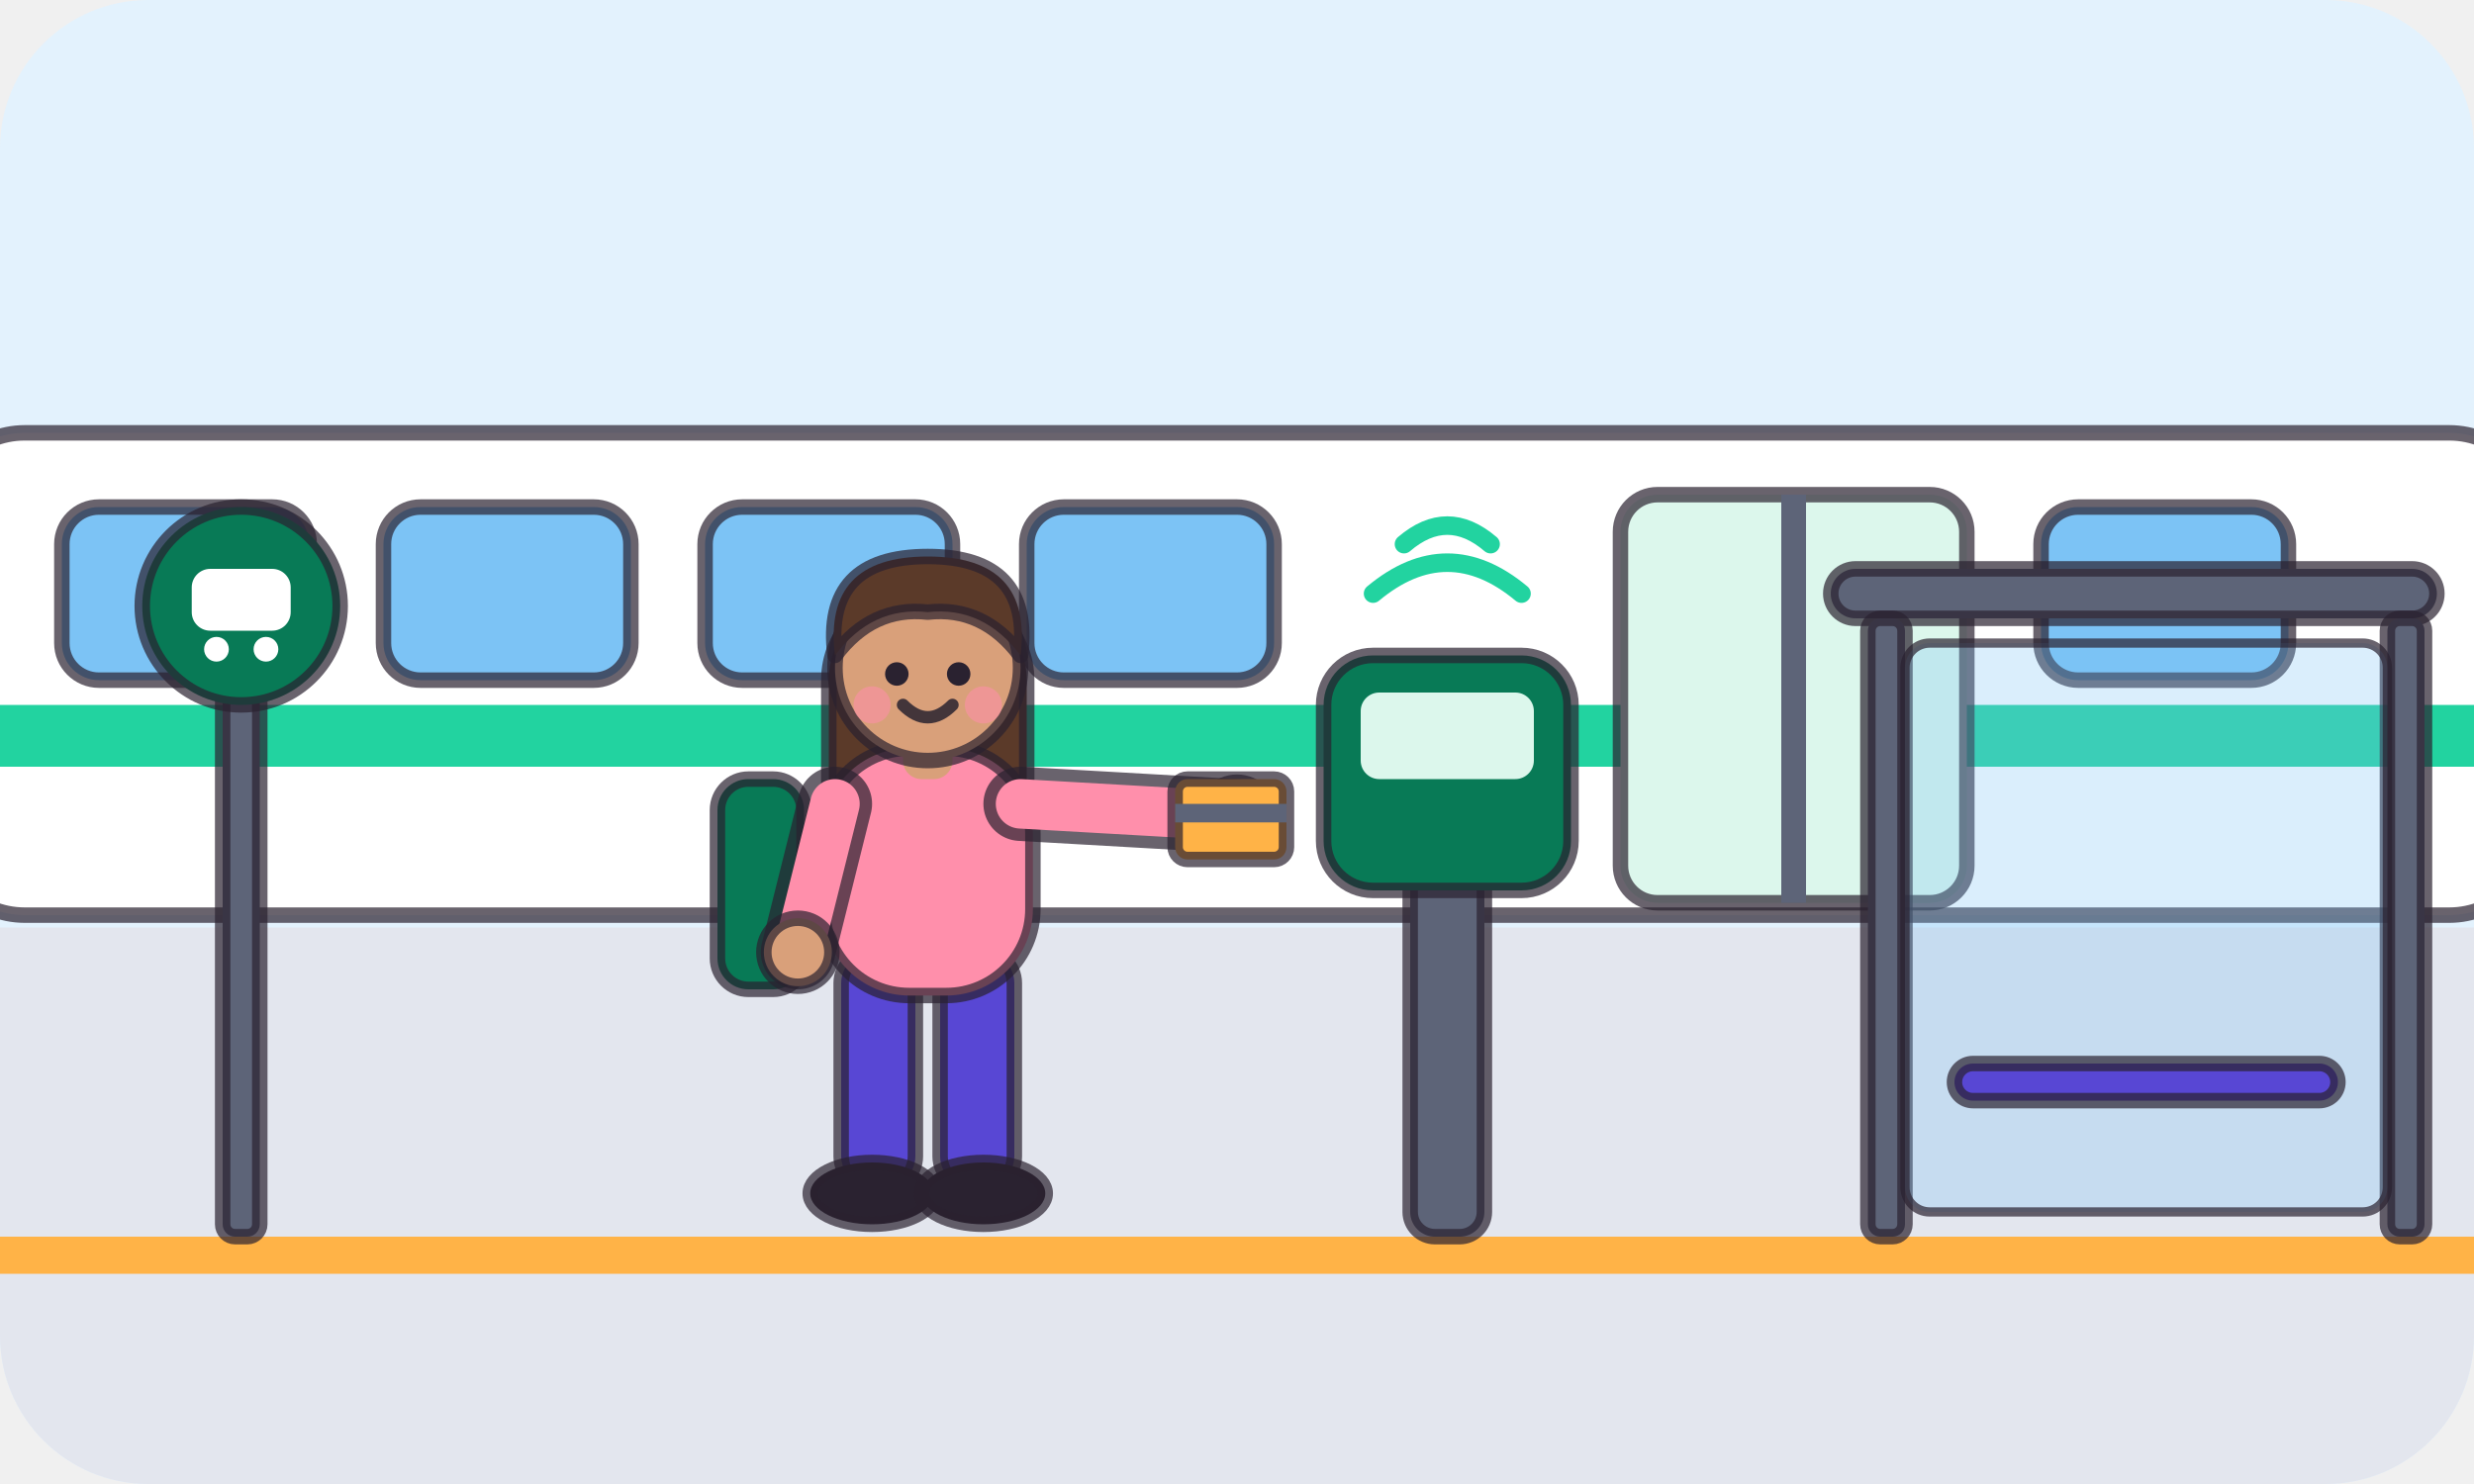
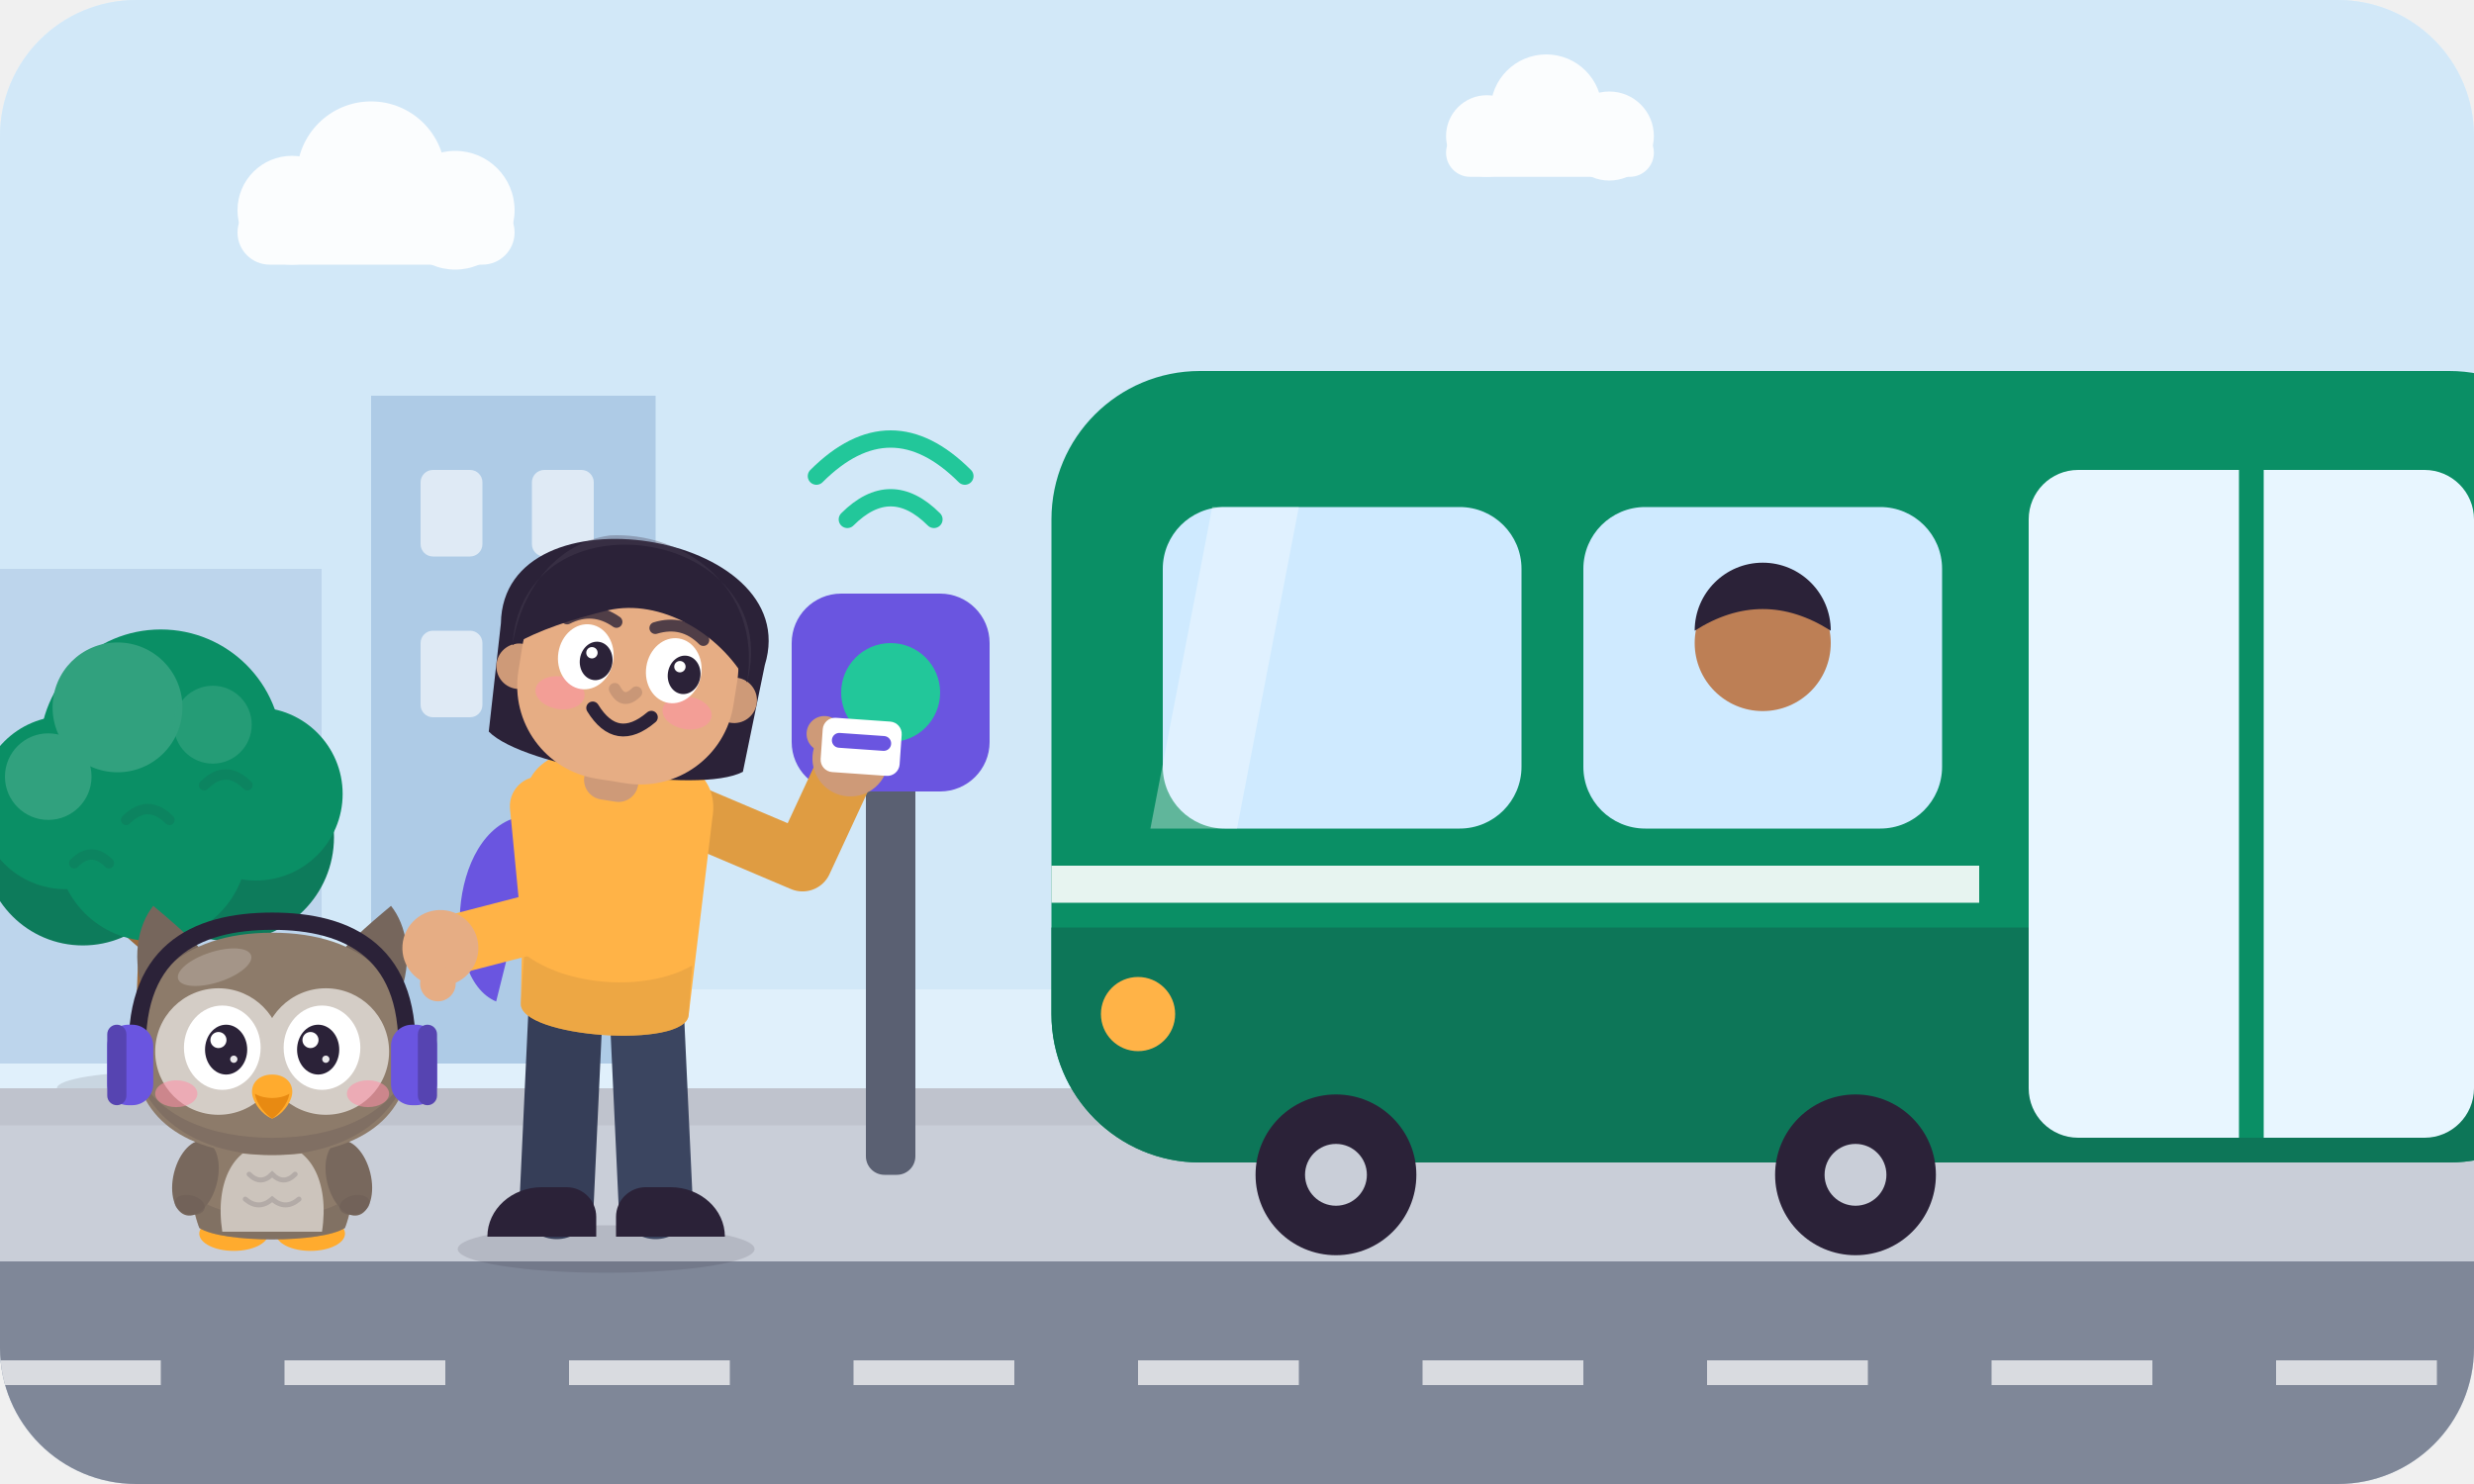
- <svg xmlns="http://www.w3.org/2000/svg" viewBox="0 0 400 240" role="img">
+ <svg xmlns="http://www.w3.org/2000/svg" viewBox="0 0 400 240">
+   <style>.blink{animation:blink 4.6s infinite;transform-box:fill-box;transform-origin:center}.wave{animation:wave 1.1s ease-in-out infinite alternate}.bob{animation:bob 3.4s ease-in-out infinite}.nod{animation:nod 5.2s ease-in-out infinite;transform-box:fill-box;transform-origin:50% 90%}.sway{animation:sway 5s ease-in-out infinite alternate;transform-box:fill-box;transform-origin:50% 100%}.float{animation:float 3.2s ease-in-out infinite}.steam{animation:steam 2.6s ease-out infinite}.fall{animation:fall 7s linear infinite}.spin{animation:spin 26s linear infinite;transform-box:fill-box;transform-origin:center}.twinkle{animation:twinkle 1.8s ease-in-out infinite;transform-box:fill-box;transform-origin:center}.drive{animation:drive 6s ease-in-out infinite alternate}.drip{animation:drip 1.5s ease-in infinite}.mascot-blink{animation:blink 4.2s infinite;transform-box:fill-box;transform-origin:center}.mascot-tail{animation:wag 1.4s ease-in-out infinite}.mascot-ears{animation:ears 5.5s ease-in-out infinite;transform-box:fill-box;transform-origin:50% 100%}.mascot-wave-l{animation:wave 0.7s ease-in-out infinite alternate}.mascot-twinkle{animation:twinkle 1.3s ease-in-out infinite;transform-box:fill-box;transform-origin:center}.d1{animation-delay:.6s}.d2{animation-delay:1.3s}.d3{animation-delay:2.1s}@keyframes blink{0%,93%,100%{transform:scaleY(1)}96%{transform:scaleY(.08)}}@keyframes wave{from{transform:rotate(-9deg)}to{transform:rotate(12deg)}}@keyframes bob{0%,100%{transform:translateY(0)}50%{transform:translateY(-1.6px)}}@keyframes nod{0%,84%,100%{transform:rotate(0)}90%{transform:rotate(-4deg)}95%{transform:rotate(3deg)}}@keyframes sway{from{transform:rotate(-1.6deg)}to{transform:rotate(1.6deg)}}@keyframes float{0%,100%{transform:translateY(0)}50%{transform:translateY(-5px)}}@keyframes steam{0%{transform:translateY(4px);opacity:0}30%{opacity:.8}100%{transform:translateY(-12px);opacity:0}}@keyframes fall{from{transform:translateY(-40px)}to{transform:translateY(250px)}}@keyframes spin{to{transform:rotate(360deg)}}@keyframes twinkle{0%,100%{opacity:.35;transform:scale(.7)}50%{opacity:1;transform:scale(1.15)}}@keyframes drip{0%{transform:translateY(-3px);opacity:0}25%{opacity:1}100%{transform:translateY(13px);opacity:0}}@keyframes drive{from{transform:translateX(-4px)}to{transform:translateX(4px)}}@keyframes wag{0%,100%{transform:rotate(0)}50%{transform:rotate(-9deg)}}@keyframes ears{0%,88%,100%{transform:rotate(0)}92%{transform:rotate(-4deg)}96%{transform:rotate(3deg)}}@media (prefers-reduced-motion:reduce){*{animation:none!important}}</style>
  <defs>
-     <clipPath id="k">
-       <rect width="400" height="240" rx="24" />
+     <clipPath id="c">
+       <rect width="400" height="240" rx="22" />
    </clipPath>
  </defs>
-   <rect width="400" height="240" rx="24" fill="#e3f2fd" />
-   <g clip-path="url(#k)">
-     <g stroke="#2a2230" stroke-opacity=".7" stroke-width="2.5" stroke-linejoin="round" stroke-linecap="round">
-       <rect x="-10" y="70" width="420" height="78" rx="14" fill="#ffffff" />
-       <rect x="-10" y="114" width="420" height="10" rx="0" fill="#22d3a0" stroke="none" />
-       <rect x="10" y="82" width="40" height="28" rx="6" fill="#7cc3f5" />
-       <rect x="62" y="82" width="40" height="28" rx="6" fill="#7cc3f5" />
-       <rect x="114" y="82" width="40" height="28" rx="6" fill="#7cc3f5" />
-       <rect x="166" y="82" width="40" height="28" rx="6" fill="#7cc3f5" />
-       <rect x="262" y="80" width="56" height="66" rx="6" fill="#dcf7ec" />
-       <rect x="288" y="80" width="4" height="66" rx="0" fill="#5d6478" stroke="none" />
-       <rect x="330" y="82" width="40" height="28" rx="6" fill="#7cc3f5" />
-       <rect x="0" y="150" width="400" height="90" rx="0" fill="#e3e6ee" stroke="none" />
-       <rect x="0" y="200" width="400" height="6" rx="0" fill="#ffb347" stroke="none" />
-       <rect x="296" y="92" width="98" height="8" rx="4" fill="#5d6478" />
-       <rect x="302" y="100" width="6" height="100" rx="2" fill="#5d6478" />
-       <rect x="386" y="100" width="6" height="100" rx="2" fill="#5d6478" />
-       <rect x="308" y="104" width="78" height="92" rx="4" fill="#7cc3f5" fill-opacity=".28" stroke-width="1.5" />
-       <rect x="316" y="172" width="62" height="6" rx="3" fill="#5847d4" />
-       <rect x="36" y="100" width="6" height="100" rx="2" fill="#5d6478" />
-       <circle cx="39" cy="98" r="16" fill="#087a56" />
-       <rect x="31" y="92" width="16" height="10" rx="3" fill="#ffffff" stroke="none" />
-       <circle cx="35" cy="105" r="2" fill="#ffffff" stroke="none" />
-       <circle cx="43" cy="105" r="2" fill="#ffffff" stroke="none" />
-       <rect x="228" y="126" width="12" height="74" rx="4" fill="#5d6478" />
-       <rect x="214" y="106" width="40" height="38" rx="8" fill="#087a56" />
-       <rect x="220" y="112" width="28" height="14" rx="3" fill="#dcf7ec" stroke="none" />
-       <path d="M222 96Q234 86 246 96" fill="none" stroke="#22d3a0" stroke-width="3" stroke-opacity="1" />
-       <path d="M227 88Q234 82 241 88" fill="none" stroke="#22d3a0" stroke-width="3" stroke-opacity="1" />
-       <rect x="116" y="126" width="14" height="34" rx="5" fill="#087a56" />
-       <rect x="134" y="96" width="32" height="46" rx="14" fill="#5b3a29" />
-       <rect x="136" y="154" width="12" height="38" rx="5" fill="#5847d4" />
-       <rect x="152" y="154" width="12" height="38" rx="5" fill="#5847d4" />
-       <ellipse cx="141" cy="193" rx="10" ry="5" fill="#2a2230" />
-       <ellipse cx="159" cy="193" rx="10" ry="5" fill="#2a2230" />
-       <rect x="133" y="121" width="34" height="40" rx="14" fill="#ff8fab" />
-       <path d="M135 130L129 154" fill="none" stroke="#2a2230" stroke-width="12" stroke-opacity="0.7" />
-       <path d="M135 130L129 154" fill="none" stroke="#ff8fab" stroke-width="8" stroke-opacity="1" />
-       <circle cx="129" cy="154" r="5.5" fill="#d9a07a" />
-       <path d="M165 130L200 132" fill="none" stroke="#2a2230" stroke-width="12" stroke-opacity="0.7" />
-       <path d="M165 130L200 132" fill="none" stroke="#ff8fab" stroke-width="8" stroke-opacity="1" />
-       <circle cx="200" cy="132" r="5.5" fill="#d9a07a" />
-       <rect x="146" y="118" width="8" height="8" rx="3" fill="#d9a07a" stroke="none" />
-       <circle cx="150" cy="108" r="15" fill="#d9a07a" />
-       <path d="M135 106Q133 90 150 90Q167 90 165 106Q159 98 150 99Q141 98 135 106Z" fill="#5b3a29" />
-       <circle cx="141" cy="114" r="3" fill="#ff8fab" stroke="none" fill-opacity=".55" />
-       <circle cx="159" cy="114" r="3" fill="#ff8fab" stroke="none" fill-opacity=".55" />
-       <circle cx="145" cy="109" r="1.9" fill="#2a2230" stroke="none" />
-       <circle cx="155" cy="109" r="1.9" fill="#2a2230" stroke="none" />
-       <path d="M146 114Q150 118 154 114" fill="none" stroke="#2a2230" stroke-width="2" stroke-opacity="0.85" />
-       <rect x="190" y="126" width="18" height="13" rx="2" fill="#ffb347" />
-       <rect x="190" y="130" width="18" height="3" rx="0" fill="#5d6478" stroke="none" />
+   <g clip-path="url(#c)">
+     <rect width="400" height="240" fill="#e0f0fb" />
+     <rect width="400" height="160" fill="#d2e8f8" />
+     <g class="float">
+       <g transform="translate(60 34) scale(0.8)" fill="#fff" opacity=".9">
+         <circle cx="-16" cy="0" r="11" />
+         <circle cx="0" cy="-7" r="15" />
+         <circle cx="17" cy="0" r="12" />
+         <rect x="-27" y="-2" width="56" height="13" rx="6.500" />
+       </g>
+     </g>
+     <g class="float d2">
+       <g transform="translate(250 22) scale(0.6)" fill="#fff" opacity=".9">
+         <circle cx="-16" cy="0" r="11" />
+         <circle cx="0" cy="-7" r="15" />
+         <circle cx="17" cy="0" r="12" />
+         <rect x="-27" y="-2" width="56" height="13" rx="6.500" />
+       </g>
+     </g>
+     <rect x="0" y="92" width="52" height="80" fill="#bdd5ec" />
+     <rect x="60" y="64" width="46" height="108" fill="#aecbe6" />
+     <rect x="68" y="76" width="10" height="14" rx="2" fill="#fff" opacity=".6" />
+     <rect x="86" y="76" width="10" height="14" rx="2" fill="#fff" opacity=".6" />
+     <rect x="68" y="102" width="10" height="14" rx="2" fill="#fff" opacity=".6" />
+     <rect x="86" y="102" width="10" height="14" rx="2" fill="#fff" opacity=".6" />
+     <rect x="330" y="80" width="70" height="92" fill="#bdd5ec" />
+     <g transform="translate(26 176) scale(0.7)">
+       <ellipse cx="0" cy="0" rx="24" ry="3.84" fill="#1a1024" opacity="0.12" />
+       <path d="M-7 0C-5 -16 -6 -30 -4 -46L4 -46C6 -30 5 -16 7 0Z" fill="#9a6a3e" />
+       <path d="M1 0C2 -16 1 -30 2 -46L4 -46C6 -30 5 -16 7 0Z" fill="#7d5330" />
+       <path d="M-3 -34C-10 -40 -16 -46 -20 -54M3 -38C10 -44 14 -50 18 -58" fill="none" stroke="#9a6a3e" stroke-width="5" stroke-linecap="round" />
+       <g class="sway">
+         <circle cx="16" cy="-58" r="24" fill="#0d7b5b" />
+         <circle cx="-18" cy="-56" r="23" fill="#0d7b5b" />
+         <circle cx="0" cy="-78" r="28" fill="#0a8f65" />
+         <circle cx="-22" cy="-66" r="20" fill="#0a8f65" />
+         <circle cx="22" cy="-68" r="20" fill="#0a8f65" />
+         <circle cx="-2" cy="-56" r="22" fill="#0a8f65" />
+         <circle cx="-10" cy="-88" r="15" fill="#31a17e" />
+         <circle cx="-26" cy="-72" r="10" fill="#31a17e" />
+         <circle cx="12" cy="-84" r="9" fill="#31a17e" opacity=".7" />
+         <path d="M-8 -62q5 -5 10 0M10 -70q5 -5 10 0M-20 -52q4 -4 8 0" fill="none" stroke="#0d7b5b" stroke-width="2.4" stroke-linecap="round" opacity=".55" />
+       </g>
+     </g>
+     <rect y="176" width="400" height="64" fill="#c9ced8" />
+     <rect y="176" width="400" height="6" fill="#1a1024" opacity=".06" />
+     <rect y="204" width="400" height="36" fill="#7f8798" />
+     <path d="M0 222h400" stroke="#fff" stroke-width="4" stroke-dasharray="26 20" opacity=".7" />
+     <g class="drive">
+       <rect x="170" y="60" width="250" height="128" rx="24" fill="#0a8f65" />
+       <path d="M170 150h250v14a24 24 0 0 1 -24 24H194a24 24 0 0 1 -24 -24z" fill="#0d7658" />
+       <rect x="188" y="82" width="58" height="52" rx="10" fill="#cfeaff" />
+       <rect x="256" y="82" width="58" height="52" rx="10" fill="#cfeaff" />
+       <path d="M196 82l-10 52h14l10 -52z" fill="#fff" opacity=".35" />
+       <rect x="328" y="76" width="72" height="108" rx="8" fill="#e8f6ff" />
+       <rect x="362" y="76" width="4" height="108" fill="#0a8f65" />
+       <rect x="170" y="140" width="150" height="6" fill="#fff" opacity=".9" />
+       <circle class="twinkle" cx="184" cy="164" r="6" fill="#ffb347" />
+       <circle cx="216" cy="190" r="13" fill="#2b2238" />
+       <circle cx="216" cy="190" r="5" fill="#c9ced8" />
+       <circle cx="300" cy="190" r="13" fill="#2b2238" />
+       <circle cx="300" cy="190" r="5" fill="#c9ced8" />
+       <circle cx="285" cy="104" r="11" fill="#bd7f55" />
+       <path d="M274 102a11 11 0 0 1 22 0q-11 -7 -22 0z" fill="#2b2238" />
+     </g>
+     <rect x="140" y="112" width="8" height="78" rx="3" fill="#5a6072" />
+     <rect x="128" y="96" width="32" height="32" rx="8" fill="#6a55e0" />
+     <circle cx="144" cy="112" r="8" fill="#22c79a" />
+     <g fill="none" stroke="#22c79a" stroke-width="2.800" stroke-linecap="round">
+       <path class="twinkle" d="M137 84q7 -7 14 0" />
+       <path class="twinkle d1" d="M132 77q12 -12 24 0" />
+     </g>
+     <g transform="translate(13.0 143.4) scale(0.310)">
+       <g class="bob">
+         <ellipse cx="80" cy="181" rx="18" ry="9" fill="#ffab2e" />
+         <g transform="matrix(-1 0 0 1 200 0)">
+           <ellipse cx="80" cy="181" rx="18" ry="9" fill="#ffab2e" />
+         </g>
+         <path d="M62 178C52 152 60 122 100 122C140 122 148 152 138 178C126 186 74 186 62 178Z" fill="#8d7b6a" />
+         <path d="M62 178C74 186 126 186 138 178C140 172 141 166 141 160C130 176 70 176 59 160C59 166 60 172 62 178Z" fill="#74635b" opacity=".45" />
+         <path d="M74 180C70 154 80 134 100 134C120 134 130 154 126 180Z" fill="#ccc4bc" />
+         <g fill="none" stroke="#b3aba7" stroke-width="2.6" stroke-linecap="round">
+           <path d="M88 150q6 6 12 0q6 6 12 0" />
+           <path d="M86 163q7 6 14 0q7 6 14 0" />
+         </g>
+         <g>
+           <ellipse cx="60" cy="152" rx="11.5" ry="20" transform="rotate(14 60 152)" fill="#78685d" />
+           <ellipse cx="57" cy="166" rx="8" ry="5" transform="rotate(14 57 166)" fill="#6b5c55" opacity=".5" />
+         </g>
+         <g transform="matrix(-1 0 0 1 200 0)">
+           <ellipse cx="60" cy="152" rx="11.5" ry="20" transform="rotate(14 60 152)" fill="#78685d" />
+           <ellipse cx="57" cy="166" rx="8" ry="5" transform="rotate(14 57 166)" fill="#6b5c55" opacity=".5" />
+         </g>
+         <g class="mascot-ears">
+           <path d="M34 58C26 38 30 20 38 10C50 20 64 32 72 44Z" fill="#76665c" />
+           <g transform="matrix(-1 0 0 1 200 0)">
+             <path d="M34 58C26 38 30 20 38 10C50 20 64 32 72 44Z" fill="#76665c" />
+           </g>
+         </g>
+         <path d="M100 24C148 24 172 50 172 86C172 120 146 140 100 140C54 140 28 120 28 86C28 50 52 24 100 24Z" fill="#8d7b6a" />
+         <path d="M29 96C38 126 68 140 100 140C132 140 162 126 171 96C160 120 132 131 100 131C68 131 40 120 29 96Z" fill="#74635b" opacity=".5" />
+         <ellipse cx="70" cy="42" rx="20" ry="8" transform="rotate(-18 70 42)" fill="#fff" opacity="0.2" />
+         <circle cx="72" cy="86" r="33" fill="#d4cdc6" />
+         <circle cx="128" cy="86" r="33" fill="#d4cdc6" />
+         <ellipse cx="50" cy="108" rx="11" ry="7" fill="#ff8fa8" opacity=".55" />
+         <g transform="matrix(-1 0 0 1 200 0)">
+           <ellipse cx="50" cy="108" rx="11" ry="7" fill="#ff8fa8" opacity=".55" />
+         </g>
+         <ellipse cx="74" cy="84" rx="20" ry="22" fill="#fff" />
+         <g class="mascot-blink">
+           <ellipse cx="76" cy="85" rx="11" ry="13" fill="#2b2238" />
+           <circle cx="72" cy="80" r="4.2" fill="#fff" />
+           <circle cx="80" cy="90" r="1.9" fill="#fff" opacity=".9" />
+         </g>
+         <ellipse cx="126" cy="84" rx="20" ry="22" fill="#fff" />
+         <g class="mascot-blink">
+           <ellipse cx="124" cy="85" rx="11" ry="13" fill="#2b2238" />
+           <circle cx="120" cy="80" r="4.2" fill="#fff" />
+           <circle cx="128" cy="90" r="1.9" fill="#fff" opacity=".9" />
+         </g>
+         <path d="M100 98C108 98 112 104 110 110C108 116 103 120 100 121C97 120 92 116 90 110C88 104 92 98 100 98Z" fill="#ffab2e" />
+         <path d="M91 108C96 111 104 111 109 108C108 114 103 119 100 121C97 119 92 114 91 108Z" fill="#e88a12" />
+         <path d="M30 92C26 34 60 18 100 18C140 18 174 34 170 92" fill="none" stroke="#2b2238" stroke-width="9" stroke-linecap="round" />
+         <rect x="14" y="72" width="24" height="42" rx="11" fill="#6a55e0" />
+         <rect x="14" y="72" width="10" height="42" rx="5" fill="#5644b1" />
+         <g transform="matrix(-1 0 0 1 200 0)">
+           <rect x="14" y="72" width="24" height="42" rx="11" fill="#6a55e0" />
+           <rect x="14" y="72" width="10" height="42" rx="5" fill="#5644b1" />
+         </g>
+       </g>
+     </g>
+     <ellipse cx="98" cy="202" rx="24" ry="3.84" fill="#1a1024" opacity="0.12" />
+     <g transform="translate(98 200) scale(0.8 0.8)">
+       <g class="bob">
+         <path d="M-8 -50L-10 -7" fill="none" stroke="#363e58" stroke-width="15" stroke-linecap="round" stroke-linejoin="round" />
+         <path transform="translate(-11 0) scale(-1 1)" d="M-9 0v-4a6 6 0 0 1 6 -6h5a11 10 0 0 1 11 10z" fill="#2b2238" />
+         <path d="M8 -50L10 -7" fill="none" stroke="#3b4560" stroke-width="15" stroke-linecap="round" stroke-linejoin="round" />
+         <path transform="translate(11 0) scale(1 1)" d="M-9 0v-4a6 6 0 0 1 6 -6h5a11 10 0 0 1 11 10z" fill="#2b2238" />
+         <g transform="rotate(4 0 -50)">
+           <path d="M-18 -84C-34 -82 -34 -50 -22 -46L-16 -80Z" fill="#6a55e0" />
+           <g class="wave" style="transform-origin:16px -86px">
+             <path d="M16 -86L37.8 -78.5L46 -100" fill="none" stroke="#df9c42" stroke-width="12" stroke-linecap="round" stroke-linejoin="round" />
+             <circle cx="46" cy="-100" r="7.68" fill="#ce9a78" />
+             <circle cx="40.4" cy="-104.6" r="3.6" fill="#ce9a78" />
+           </g>
+           <path d="M-19 -86C-20 -96 -10 -99 0 -99C10 -99 20 -96 19 -86L17 -46C17 -39 -17 -39 -17 -46Z" fill="#ffb347" />
+           <path d="M-17 -56C-8 -50 8 -50 17 -56L17 -46C17 -39 -17 -39 -17 -46Z" fill="#df9c42" opacity=".55" />
+           <g transform="translate(0 -114) rotate(5)">
+             <g class="nod">
+               <path d="M-27 -6C-31 -34 31 -34 27 -6L26 16C18 22 -18 22 -26 16Z" fill="#2b2238" />
+               <rect x="-5.5" y="14" width="11" height="12" rx="4" fill="#ce9a78" />
+               <circle cx="-22" cy="2" r="4.6" fill="#ce9a78" />
+               <circle cx="22" cy="2" r="4.6" fill="#ce9a78" />
+               <rect x="-22" y="-21" width="44" height="43" rx="19" fill="#e6ad84" />
+               <ellipse cx="-13" cy="6" rx="5" ry="3.3" fill="#ff8fa8" opacity=".5" />
+               <ellipse cx="13" cy="6" rx="5" ry="3.3" fill="#ff8fa8" opacity=".5" />
+               <ellipse cx="-9" cy="-2" rx="5.6" ry="6.6" fill="#fff" />
+               <g class="blink">
+                 <ellipse cx="-6.8" cy="-1.5" rx="3.3" ry="3.9" fill="#2b2238" />
+                 <circle cx="-7.9" cy="-3" r="1.15" fill="#fff" />
+               </g>
+               <ellipse cx="9" cy="-2" rx="5.6" ry="6.6" fill="#fff" />
+               <g class="blink">
+                 <ellipse cx="11.2" cy="-1.5" rx="3.3" ry="3.9" fill="#2b2238" />
+                 <circle cx="10.1" cy="-3" r="1.15" fill="#fff" />
+               </g>
+               <path d="M-14 -9.5Q-9 -12.5 -4 -9.5" fill="none" stroke="#2b2238" stroke-width="2.4" stroke-linecap="round" opacity=".8" transform="rotate(-5 -9 -10)" />
+               <path d="M4 -9.5Q9 -12.5 14 -9.5" fill="none" stroke="#2b2238" stroke-width="2.4" stroke-linecap="round" opacity=".8" transform="rotate(5 9 -10)" />
+               <path d="M-2.2 3.5Q0 6.5 2.2 3.5" fill="none" stroke="#c99777" stroke-width="2.4" stroke-linecap="round" />
+               <path d="M-6 8Q0 15 6 8" fill="none" stroke="#2b2238" stroke-width="2.6" stroke-linecap="round" />
+               <path d="M-24 -2C-27 -34 27 -34 24 -2C17 -11 4 -16 -6 -12C-13 -9 -19 -6 -24 -2Z" fill="#2b2238" />
+               <path d="M-24 -2C-27 -34 27 -34 24 -2C24 -22 6 -30 -8 -27C-18 -24 -24 -14 -24 -2Z" fill="#4d4558" opacity=".35" />
+             </g>
+           </g>
+           <path d="M-16 -86L-12.2 -63.3L-34 -56" fill="none" stroke="#ffb347" stroke-width="12" stroke-linecap="round" stroke-linejoin="round" />
+           <circle cx="-34" cy="-56" r="7.68" fill="#e6ad84" />
+           <circle cx="-34.0" cy="-48.8" r="3.6" fill="#e6ad84" />
+           <rect x="40" y="-108" width="16" height="11" rx="2.500" fill="#fff" />
+           <rect x="42" y="-105" width="12" height="3" rx="1.500" fill="#6a55e0" />
+         </g>
+       </g>
    </g>
  </g>
</svg>
